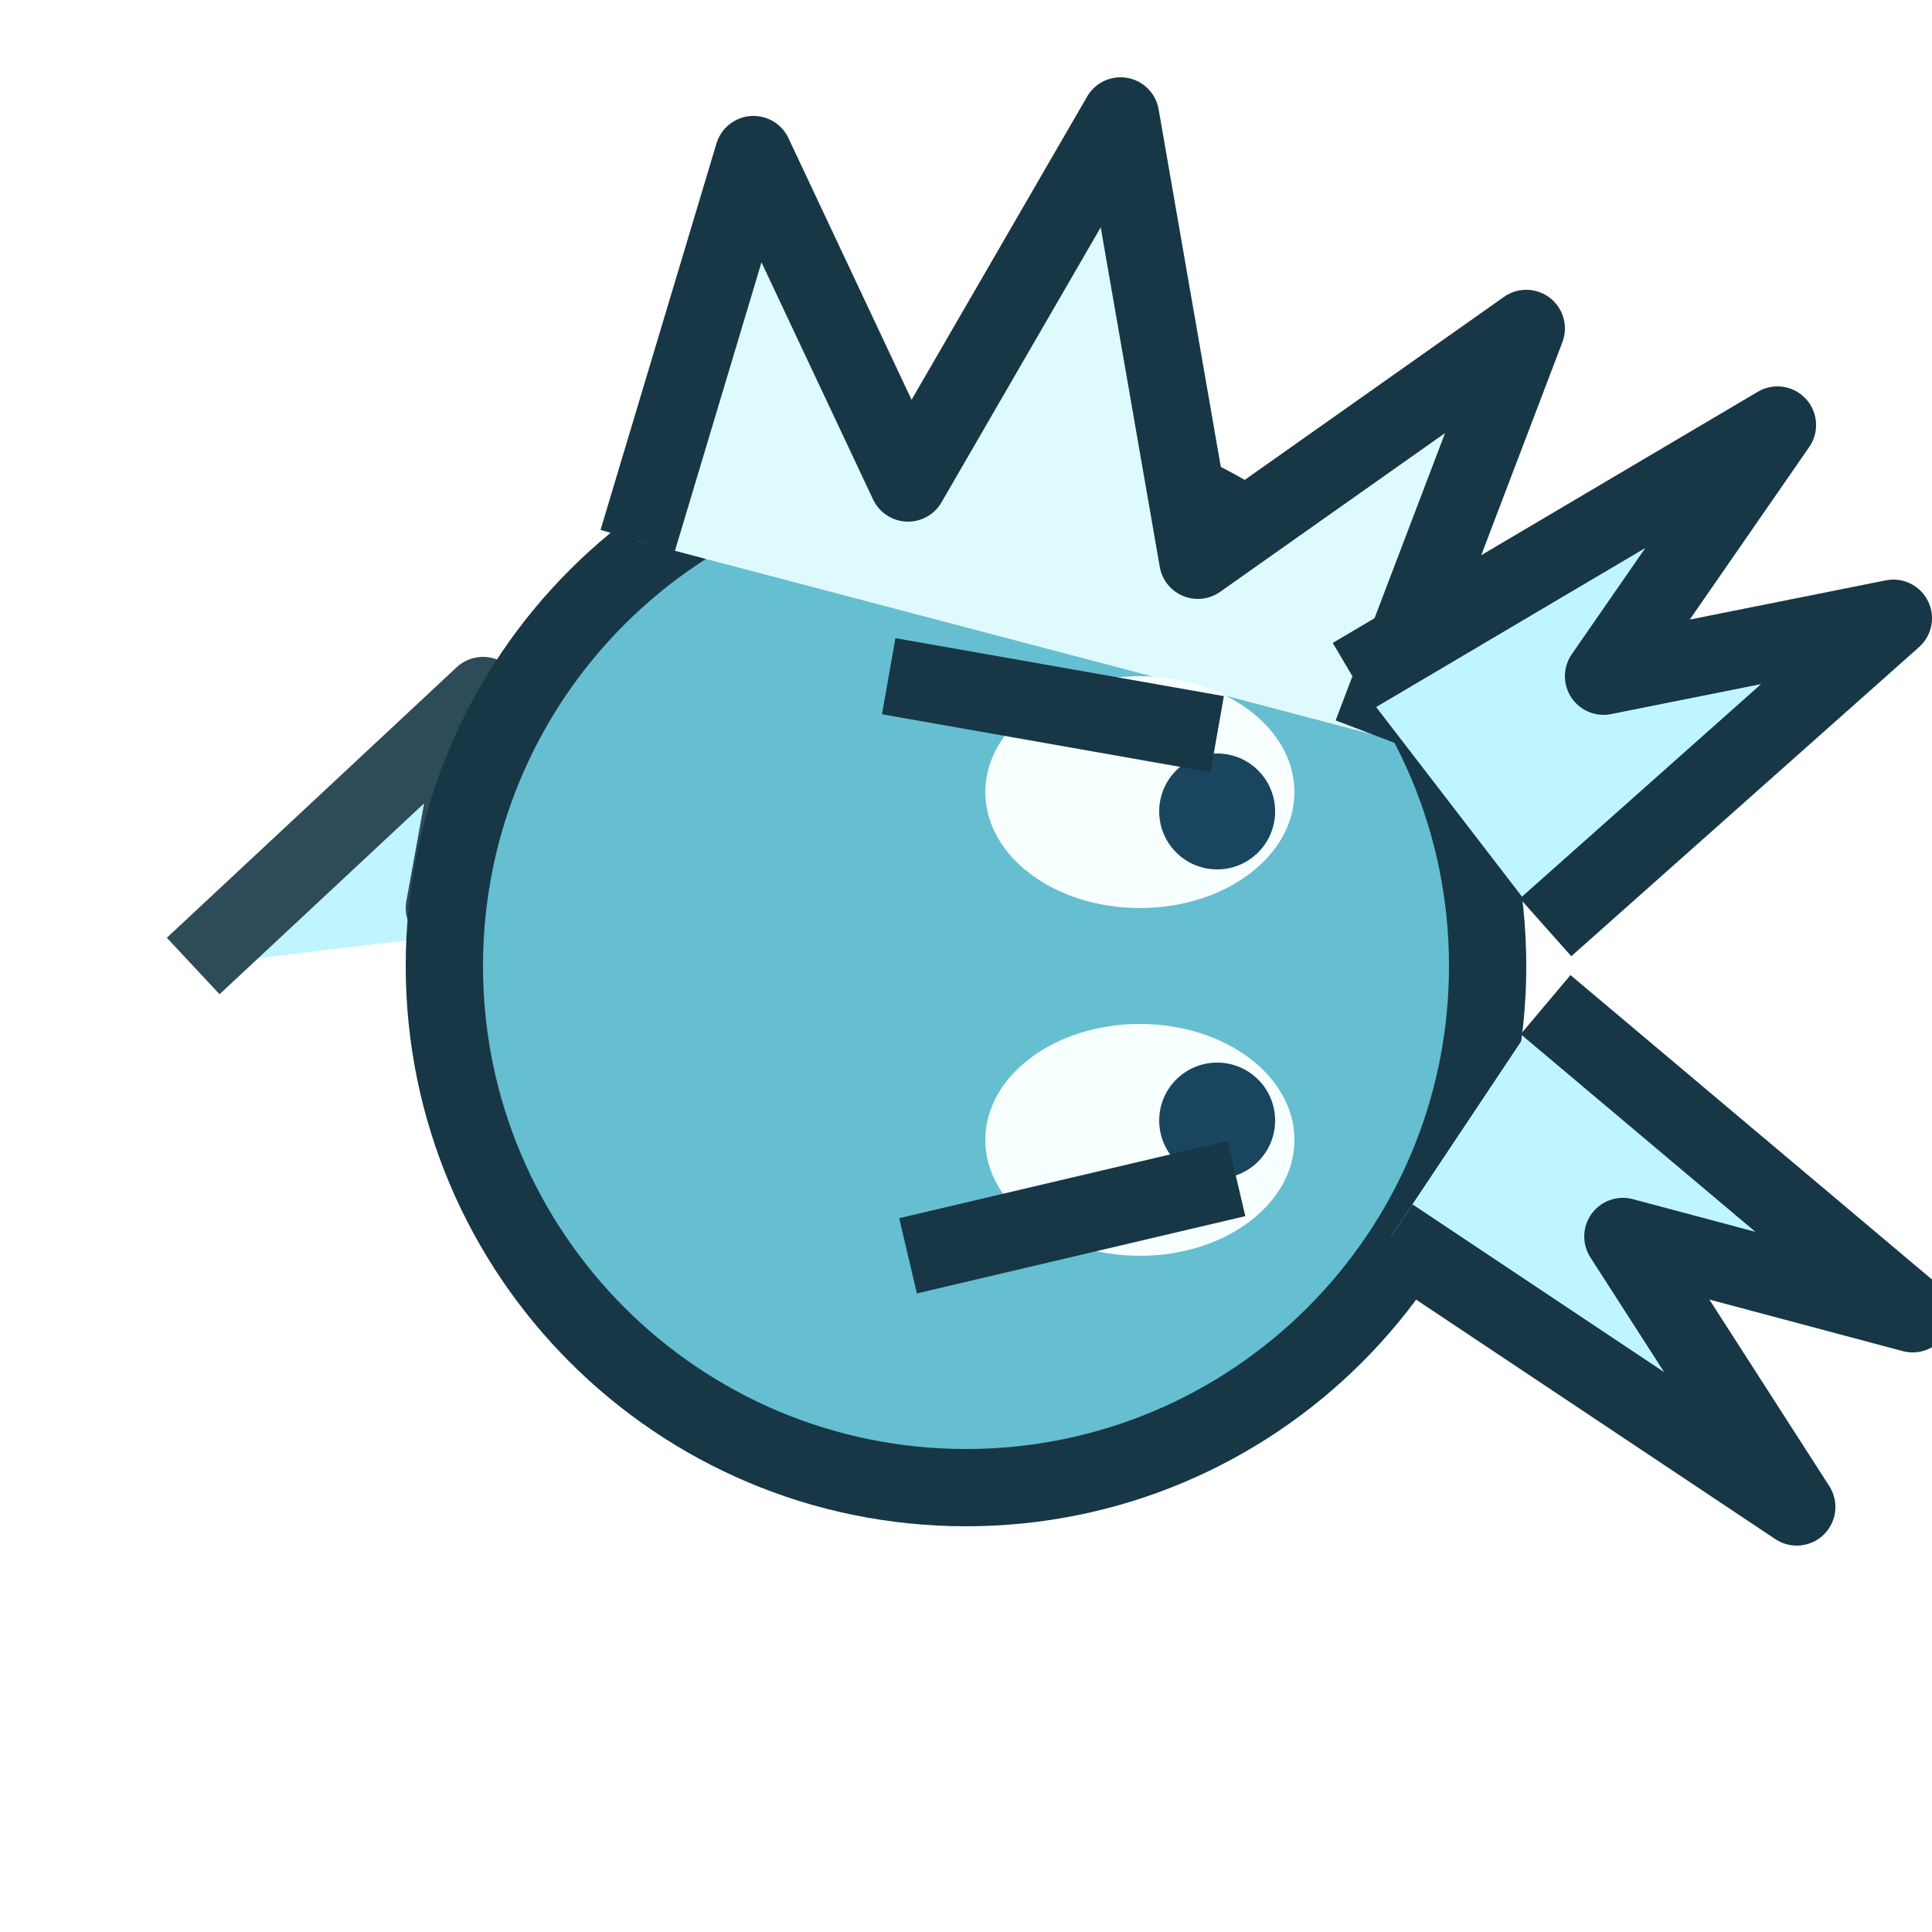
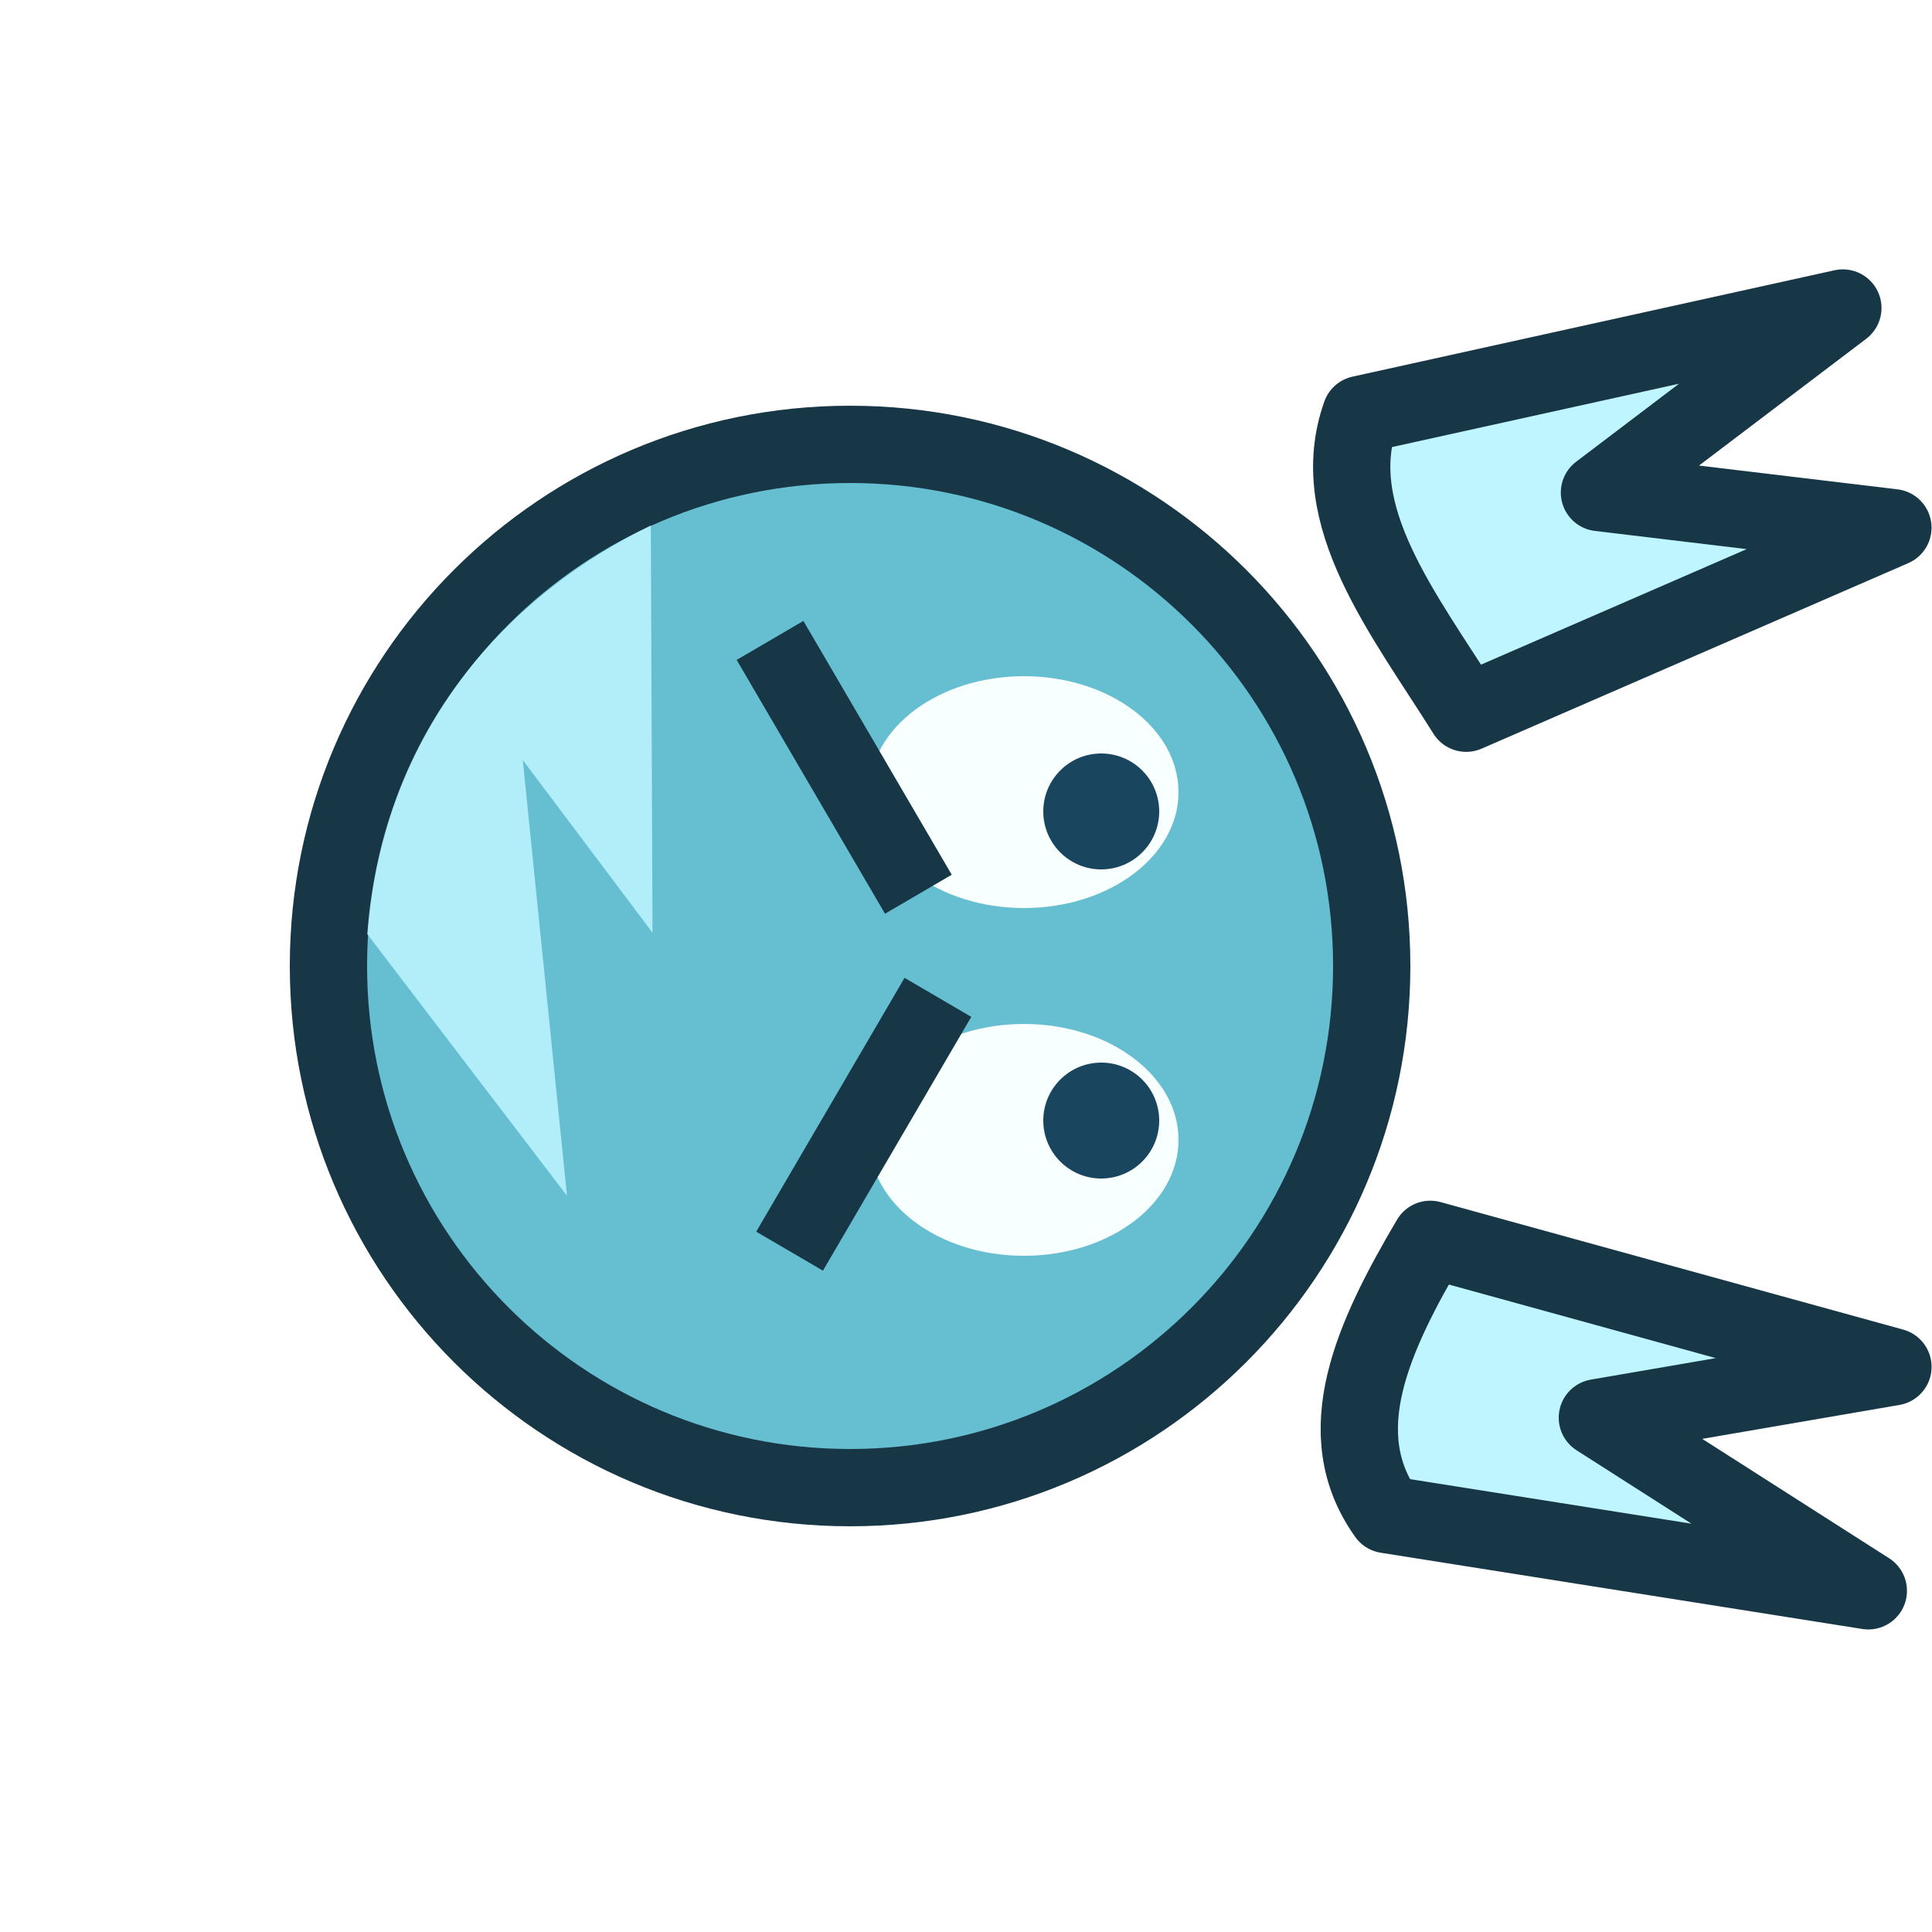
- <svg xmlns="http://www.w3.org/2000/svg" viewBox="-50 -50 100 100" role="img" aria-labelledby="title desc">
+ <svg xmlns="http://www.w3.org/2000/svg" viewBox="-50 -50 100 100" role="img" aria-labelledby="title desc" version="1.1" id="svg3">
+   <defs id="defs3" />
  <g id="frostbite-zombie" stroke="#173746" stroke-width="4" stroke-linejoin="round">
-     <path id="frost-trail" d="M-40 0-25-14-27-3-12-20-15-3" fill="#b9f3ff" opacity=".9" />
-     <circle id="body" r="27" fill="#66bed1" />
-     <path id="ice-crest" d="m-17-22 6-20 8 17L8-44l4 23 17-12-8 21" fill="#dffaff" />
-     <path id="upper-claw" d="m20-15 22-13-9 13 15-3-18 16" fill="#bff5ff" />
-     <path id="lower-claw" d="m22 14 21 14-9-14 15 4L30 2" fill="#bff5ff" />
+     <circle id="body" r="27" fill="#66bed1" cx="-6" cy="0" />
+     <path id="upper-claw" d="m 20.433,-28.551 24.953,-5.507 -12.599,9.553 15.189,1.818 -22.086,9.603 c -3.207,-5.124 -7.327,-10.227 -5.457,-15.467 z" fill="#bff5ff" />
+     <path id="lower-claw" d="M 21.776,28.393 46.704,32.34 32.679,23.38 47.978,20.748 24.032,14.148 c -2.986,5.062 -5.274,10.026 -2.255,14.245 z" fill="#bff5ff" />
  </g>
-   <g id="face" fill="#f8ffff">
-     <ellipse cx="9" cy="-9" rx="8" ry="6" />
-     <ellipse cx="9" cy="9" rx="8" ry="6" />
+   <g id="face" fill="#f8ffff" transform="translate(-6)">
+     <ellipse cx="9" cy="-9" rx="8" ry="6" id="ellipse1" />
+     <ellipse cx="9" cy="9" rx="8" ry="6" id="ellipse2" />
  </g>
-   <g id="pupils" fill="#19455f">
-     <circle cx="13" cy="-8" r="3" />
-     <circle cx="13" cy="8" r="3" />
+   <g id="pupils" fill="#19455f" transform="translate(-6)">
+     <circle cx="13" cy="-8" r="3" id="circle2" />
+     <circle cx="13" cy="8" r="3" id="circle3" />
  </g>
-   <path id="brows" d="M-4-15 13-12M-3 15 14 11" fill="none" stroke="#173746" stroke-width="4" />
+   <path id="frost-trail" d="m -16.313,-22.802 0.087,21.08 -6.715,-8.939 2.289,22.556 -10.337,-13.544 c 0.808,-10.773 7.483,-17.66 14.676,-21.153 z" fill="#b9f3ff" opacity="0.9" />
+   <path d="M -9.132,14.76 -1.454,1.623" style="fill:none;stroke:#173746;stroke-width:4" id="path1" />
+   <path d="m -10.143,-16.852 7.678,13.137" style="fill:none;stroke:#173746;stroke-width:4" id="path1-6" />
</svg>
